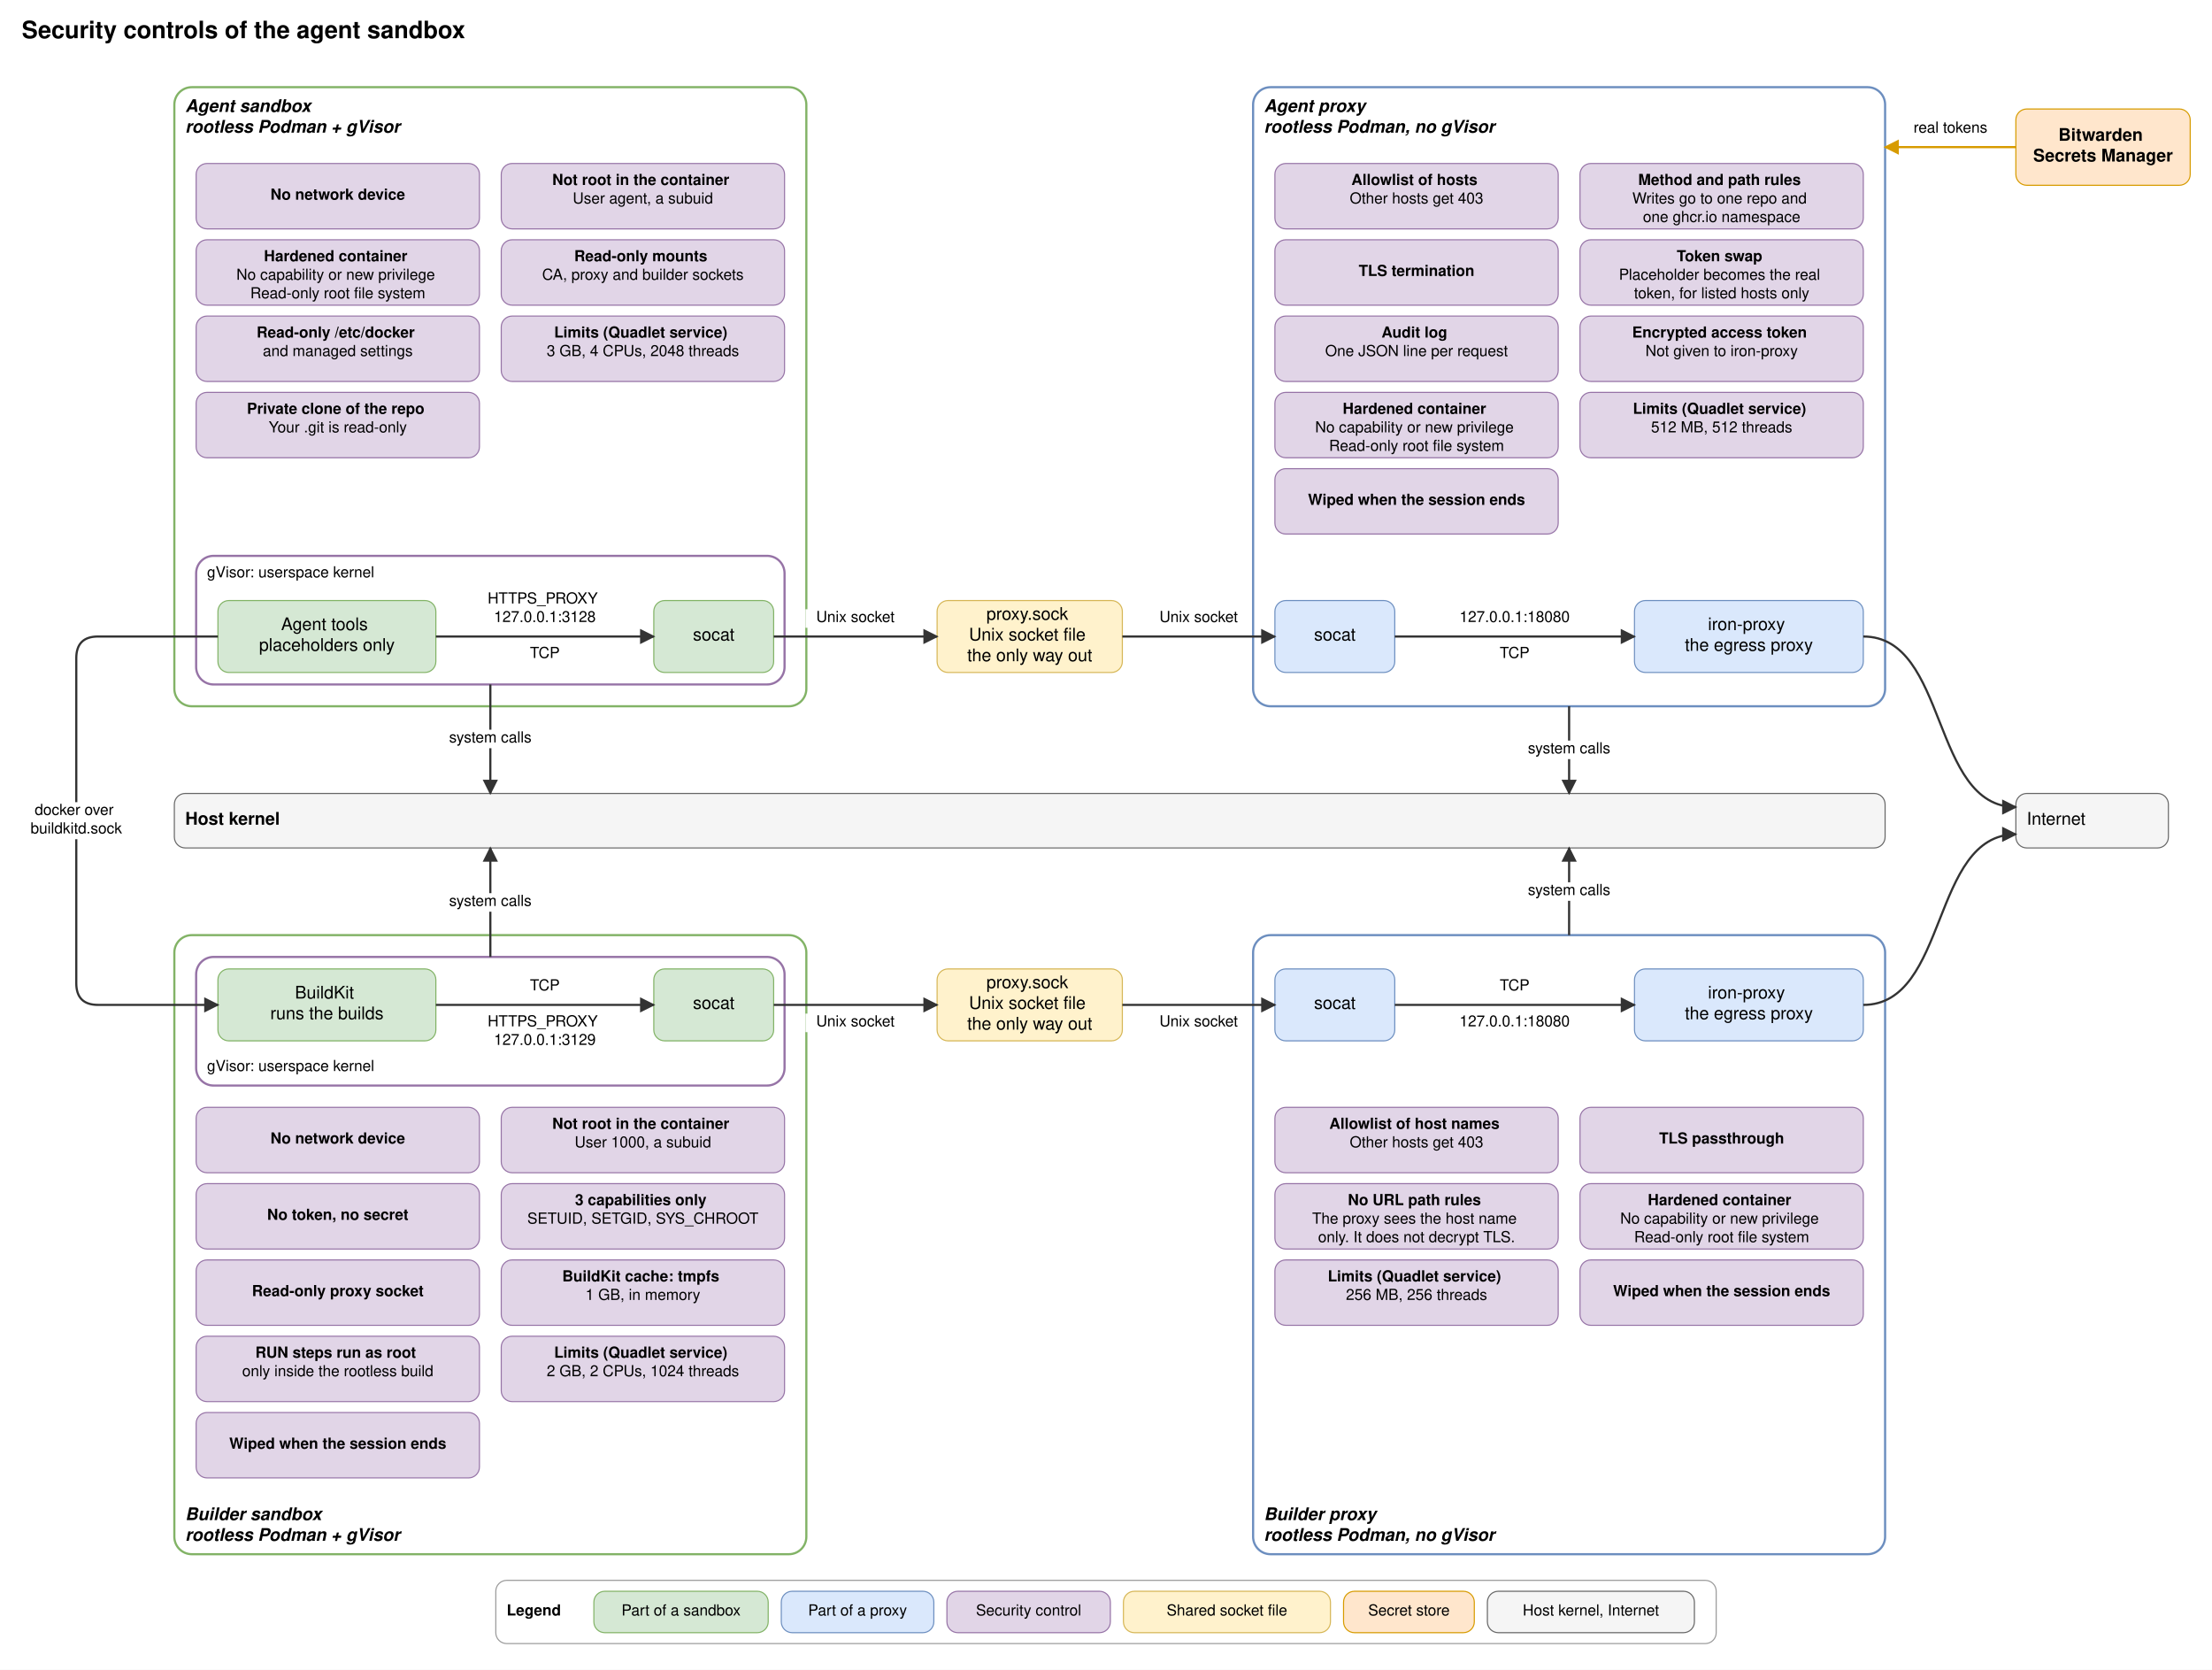
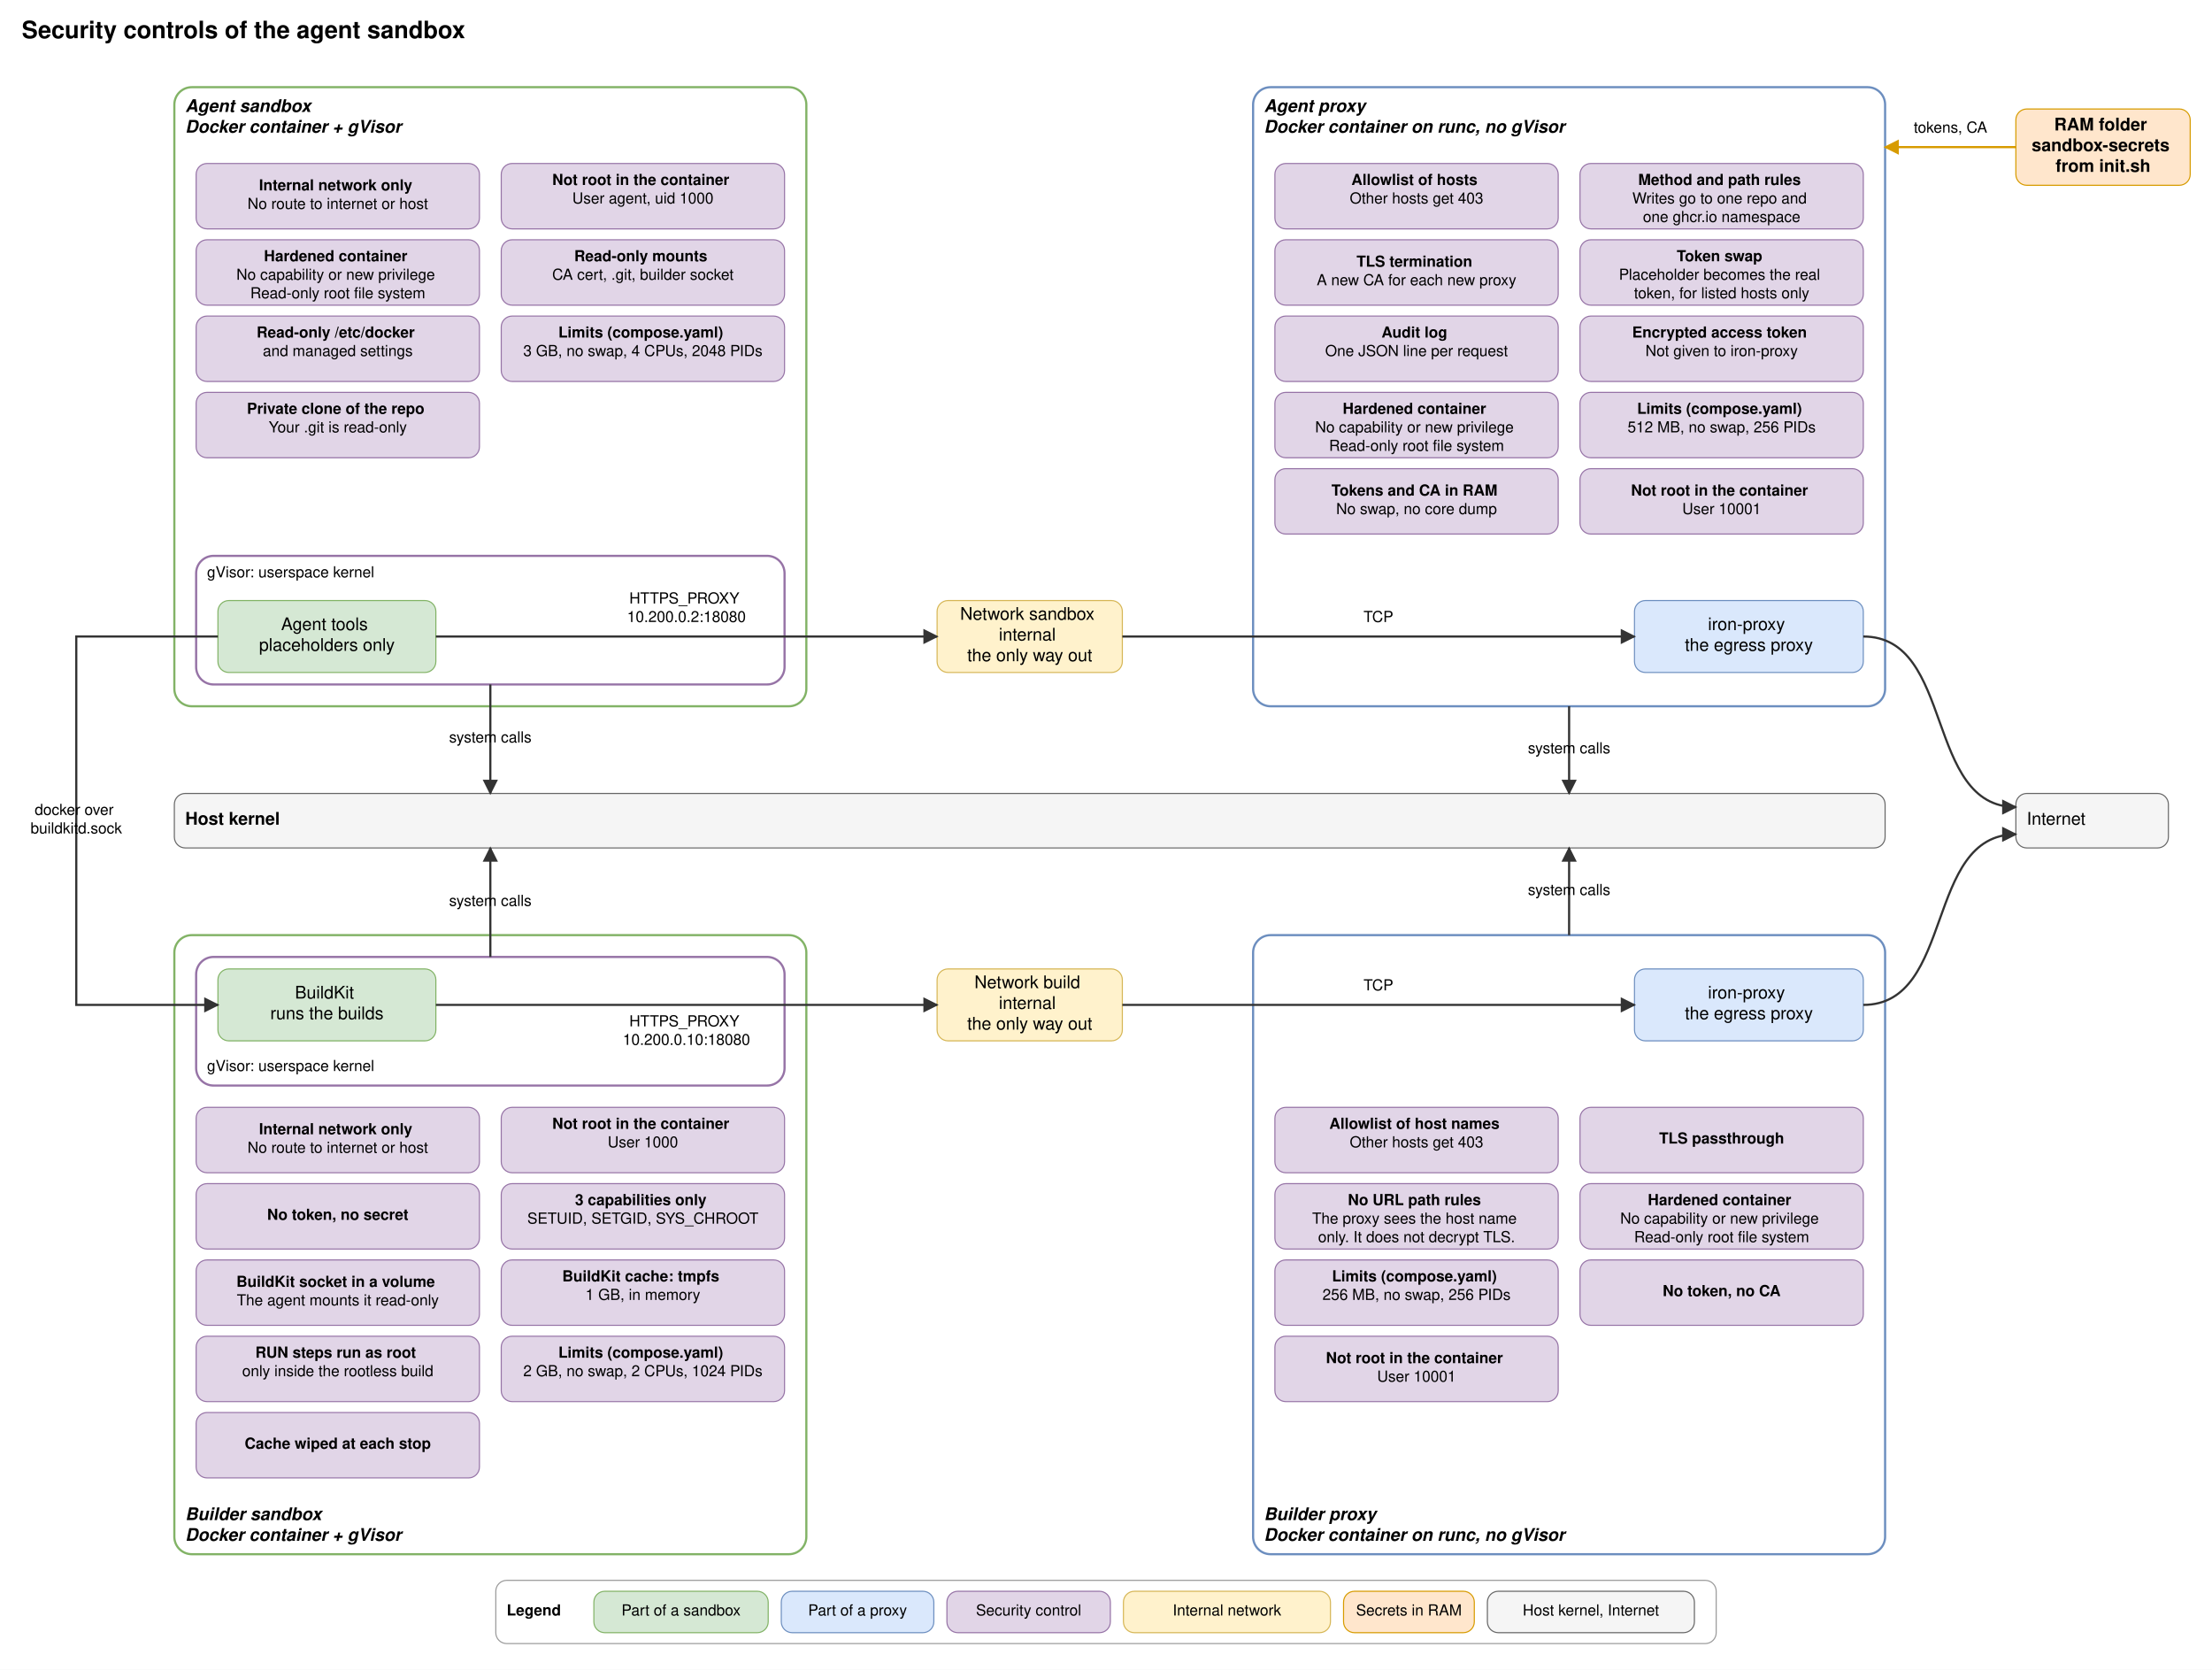
<svg xmlns="http://www.w3.org/2000/svg" width="2030" height="1532" viewBox="0 0 2030 1532" font-family="Helvetica, Arial, sans-serif" fill="#000000">
  <defs>
-     <marker id="a-dark" viewBox="0 0 10 10" refX="9" refY="5" markerWidth="7" markerHeight="7" markerUnits="strokeWidth" orient="auto">
+     <marker id="m333333" viewBox="0 0 10 10" refX="9" refY="5" markerWidth="7" markerHeight="7" markerUnits="strokeWidth" orient="auto">
      <path d="M0 0 L10 5 L0 10 z" fill="#333333" />
    </marker>
-     <marker id="a-orange" viewBox="0 0 10 10" refX="9" refY="5" markerWidth="7" markerHeight="7" markerUnits="strokeWidth" orient="auto">
+     <marker id="md79b00" viewBox="0 0 10 10" refX="9" refY="5" markerWidth="7" markerHeight="7" markerUnits="strokeWidth" orient="auto">
      <path d="M0 0 L10 5 L0 10 z" fill="#d79b00" />
    </marker>
  </defs>
  <rect width="2030" height="1532" fill="#ffffff" />
-   <text x="20" y="30" dominant-baseline="central" font-size="22" font-weight="bold">Security controls of the agent sandbox</text>
+   <text x="20" y="30" text-anchor="start" dominant-baseline="central" font-size="22">
+     <tspan x="20" dy="0" font-weight="bold">Security controls of the agent sandbox</tspan>
+   </text>
  <rect x="1150" y="80" width="580" height="568" rx="16" fill="#ffffff" stroke="#6c8ebf" stroke-width="2" />
-   <text x="1160" y="97.5" text-anchor="start" dominant-baseline="central" font-size="16" font-weight="bold" font-style="italic">
-     <tspan x="1160" dy="0">Agent proxy</tspan>
-     <tspan x="1160" dy="19">rootless Podman, no gVisor</tspan>
-   </text>
-   <rect x="1170" y="551" width="110" height="66" rx="10" fill="#dae8fc" stroke="#6c8ebf" stroke-width="1" />
-   <text x="1225.0" y="584.0" text-anchor="middle" dominant-baseline="central" font-size="16">
-     <tspan x="1225.0" dy="0">socat</tspan>
+   <text x="1160" y="97.5" text-anchor="start" dominant-baseline="central" font-size="16" font-style="italic">
+     <tspan x="1160" dy="0" font-weight="bold">Agent proxy</tspan>
+     <tspan x="1160" dy="19" font-weight="bold">Docker container on runc, no gVisor</tspan>
  </text>
  <rect x="1170" y="150" width="260" height="60" rx="10" fill="#e1d5e7" stroke="#9673a6" stroke-width="1" />
-   <text x="1300.0" y="166.5" text-anchor="middle" dominant-baseline="central" font-size="14">
-     <tspan x="1300.0" dy="0" font-weight="bold">Allowlist of hosts</tspan>
-     <tspan x="1300.0" dy="17">Other hosts get 403</tspan>
+   <text x="1300" y="166.5" text-anchor="middle" dominant-baseline="central" font-size="14">
+     <tspan x="1300" dy="0" font-weight="bold">Allowlist of hosts</tspan>
+     <tspan x="1300" dy="17">Other hosts get 403</tspan>
  </text>
  <rect x="1450" y="150" width="260" height="60" rx="10" fill="#e1d5e7" stroke="#9673a6" stroke-width="1" />
-   <text x="1580.0" y="166.5" text-anchor="middle" dominant-baseline="central" font-size="14">
-     <tspan x="1580.0" dy="0" font-weight="bold">Method and path rules</tspan>
-     <tspan x="1580.0" dy="17">Writes go to one repo and</tspan>
-     <tspan x="1580.0" dy="17">one ghcr.io namespace</tspan>
+   <text x="1580" y="166.5" text-anchor="middle" dominant-baseline="central" font-size="14">
+     <tspan x="1580" dy="0" font-weight="bold">Method and path rules</tspan>
+     <tspan x="1580" dy="17">Writes go to one repo and</tspan>
+     <tspan x="1580" dy="17">one ghcr.io namespace</tspan>
  </text>
  <rect x="1170" y="220" width="260" height="60" rx="10" fill="#e1d5e7" stroke="#9673a6" stroke-width="1" />
-   <text x="1300.0" y="250.0" text-anchor="middle" dominant-baseline="central" font-size="14">
-     <tspan x="1300.0" dy="0" font-weight="bold">TLS termination</tspan>
+   <text x="1300" y="241.5" text-anchor="middle" dominant-baseline="central" font-size="14">
+     <tspan x="1300" dy="0" font-weight="bold">TLS termination</tspan>
+     <tspan x="1300" dy="17">A new CA for each new proxy</tspan>
  </text>
  <rect x="1450" y="220" width="260" height="60" rx="10" fill="#e1d5e7" stroke="#9673a6" stroke-width="1" />
-   <text x="1580.0" y="236.5" text-anchor="middle" dominant-baseline="central" font-size="14">
-     <tspan x="1580.0" dy="0" font-weight="bold">Token swap</tspan>
-     <tspan x="1580.0" dy="17">Placeholder becomes the real</tspan>
-     <tspan x="1580.0" dy="17">token, for listed hosts only</tspan>
+   <text x="1580" y="236.5" text-anchor="middle" dominant-baseline="central" font-size="14">
+     <tspan x="1580" dy="0" font-weight="bold">Token swap</tspan>
+     <tspan x="1580" dy="17">Placeholder becomes the real</tspan>
+     <tspan x="1580" dy="17">token, for listed hosts only</tspan>
  </text>
  <rect x="1170" y="290" width="260" height="60" rx="10" fill="#e1d5e7" stroke="#9673a6" stroke-width="1" />
-   <text x="1300.0" y="306.5" text-anchor="middle" dominant-baseline="central" font-size="14">
-     <tspan x="1300.0" dy="0" font-weight="bold">Audit log</tspan>
-     <tspan x="1300.0" dy="17">One JSON line per request</tspan>
+   <text x="1300" y="306.5" text-anchor="middle" dominant-baseline="central" font-size="14">
+     <tspan x="1300" dy="0" font-weight="bold">Audit log</tspan>
+     <tspan x="1300" dy="17">One JSON line per request</tspan>
  </text>
  <rect x="1450" y="290" width="260" height="60" rx="10" fill="#e1d5e7" stroke="#9673a6" stroke-width="1" />
-   <text x="1580.0" y="306.5" text-anchor="middle" dominant-baseline="central" font-size="14">
-     <tspan x="1580.0" dy="0" font-weight="bold">Encrypted access token</tspan>
-     <tspan x="1580.0" dy="17">Not given to iron-proxy</tspan>
+   <text x="1580" y="306.5" text-anchor="middle" dominant-baseline="central" font-size="14">
+     <tspan x="1580" dy="0" font-weight="bold">Encrypted access token</tspan>
+     <tspan x="1580" dy="17">Not given to iron-proxy</tspan>
  </text>
  <rect x="1170" y="360" width="260" height="60" rx="10" fill="#e1d5e7" stroke="#9673a6" stroke-width="1" />
-   <text x="1300.0" y="376.5" text-anchor="middle" dominant-baseline="central" font-size="14">
-     <tspan x="1300.0" dy="0" font-weight="bold">Hardened container</tspan>
-     <tspan x="1300.0" dy="17">No capability or new privilege</tspan>
-     <tspan x="1300.0" dy="17">Read-only root file system</tspan>
+   <text x="1300" y="376.5" text-anchor="middle" dominant-baseline="central" font-size="14">
+     <tspan x="1300" dy="0" font-weight="bold">Hardened container</tspan>
+     <tspan x="1300" dy="17">No capability or new privilege</tspan>
+     <tspan x="1300" dy="17">Read-only root file system</tspan>
  </text>
  <rect x="1450" y="360" width="260" height="60" rx="10" fill="#e1d5e7" stroke="#9673a6" stroke-width="1" />
-   <text x="1580.0" y="376.5" text-anchor="middle" dominant-baseline="central" font-size="14">
-     <tspan x="1580.0" dy="0" font-weight="bold">Limits (Quadlet service)</tspan>
-     <tspan x="1580.0" dy="17">512 MB, 512 threads</tspan>
+   <text x="1580" y="376.5" text-anchor="middle" dominant-baseline="central" font-size="14">
+     <tspan x="1580" dy="0" font-weight="bold">Limits (compose.yaml)</tspan>
+     <tspan x="1580" dy="17">512 MB, no swap, 256 PIDs</tspan>
  </text>
  <rect x="1170" y="430" width="260" height="60" rx="10" fill="#e1d5e7" stroke="#9673a6" stroke-width="1" />
-   <text x="1300.0" y="460.0" text-anchor="middle" dominant-baseline="central" font-size="14">
-     <tspan x="1300.0" dy="0" font-weight="bold">Wiped when the session ends</tspan>
+   <text x="1300" y="451.5" text-anchor="middle" dominant-baseline="central" font-size="14">
+     <tspan x="1300" dy="0" font-weight="bold">Tokens and CA in RAM</tspan>
+     <tspan x="1300" dy="17">No swap, no core dump</tspan>
+   </text>
+   <rect x="1450" y="430" width="260" height="60" rx="10" fill="#e1d5e7" stroke="#9673a6" stroke-width="1" />
+   <text x="1580" y="451.5" text-anchor="middle" dominant-baseline="central" font-size="14">
+     <tspan x="1580" dy="0" font-weight="bold">Not root in the container</tspan>
+     <tspan x="1580" dy="17">User 10001</tspan>
  </text>
  <rect x="1500" y="551" width="210" height="66" rx="10" fill="#dae8fc" stroke="#6c8ebf" stroke-width="1" />
-   <text x="1605.0" y="574.5" text-anchor="middle" dominant-baseline="central" font-size="16">
-     <tspan x="1605.0" dy="0">iron-proxy</tspan>
-     <tspan x="1605.0" dy="19">the egress proxy</tspan>
+   <text x="1605" y="574.5" text-anchor="middle" dominant-baseline="central" font-size="16">
+     <tspan x="1605" dy="0">iron-proxy</tspan>
+     <tspan x="1605" dy="19">the egress proxy</tspan>
  </text>
  <rect x="1150" y="858" width="580" height="568" rx="16" fill="#ffffff" stroke="#6c8ebf" stroke-width="2" />
-   <text x="1160" y="1389.5" text-anchor="start" dominant-baseline="central" font-size="16" font-weight="bold" font-style="italic">
-     <tspan x="1160" dy="0">Builder proxy</tspan>
-     <tspan x="1160" dy="19">rootless Podman, no gVisor</tspan>
-   </text>
-   <rect x="1170" y="889" width="110" height="66" rx="10" fill="#dae8fc" stroke="#6c8ebf" stroke-width="1" />
-   <text x="1225.0" y="922.0" text-anchor="middle" dominant-baseline="central" font-size="16">
-     <tspan x="1225.0" dy="0">socat</tspan>
+   <text x="1160" y="1389.5" text-anchor="start" dominant-baseline="central" font-size="16" font-style="italic">
+     <tspan x="1160" dy="0" font-weight="bold">Builder proxy</tspan>
+     <tspan x="1160" dy="19" font-weight="bold">Docker container on runc, no gVisor</tspan>
  </text>
  <rect x="1170" y="1016" width="260" height="60" rx="10" fill="#e1d5e7" stroke="#9673a6" stroke-width="1" />
-   <text x="1300.0" y="1032.5" text-anchor="middle" dominant-baseline="central" font-size="14">
-     <tspan x="1300.0" dy="0" font-weight="bold">Allowlist of host names</tspan>
-     <tspan x="1300.0" dy="17">Other hosts get 403</tspan>
+   <text x="1300" y="1032.5" text-anchor="middle" dominant-baseline="central" font-size="14">
+     <tspan x="1300" dy="0" font-weight="bold">Allowlist of host names</tspan>
+     <tspan x="1300" dy="17">Other hosts get 403</tspan>
  </text>
  <rect x="1450" y="1016" width="260" height="60" rx="10" fill="#e1d5e7" stroke="#9673a6" stroke-width="1" />
-   <text x="1580.0" y="1046.0" text-anchor="middle" dominant-baseline="central" font-size="14">
-     <tspan x="1580.0" dy="0" font-weight="bold">TLS passthrough</tspan>
+   <text x="1580" y="1046" text-anchor="middle" dominant-baseline="central" font-size="14">
+     <tspan x="1580" dy="0" font-weight="bold">TLS passthrough</tspan>
  </text>
  <rect x="1170" y="1086" width="260" height="60" rx="10" fill="#e1d5e7" stroke="#9673a6" stroke-width="1" />
-   <text x="1300.0" y="1102.5" text-anchor="middle" dominant-baseline="central" font-size="14">
-     <tspan x="1300.0" dy="0" font-weight="bold">No URL path rules</tspan>
-     <tspan x="1300.0" dy="17">The proxy sees the host name</tspan>
-     <tspan x="1300.0" dy="17">only. It does not decrypt TLS.</tspan>
+   <text x="1300" y="1102.5" text-anchor="middle" dominant-baseline="central" font-size="14">
+     <tspan x="1300" dy="0" font-weight="bold">No URL path rules</tspan>
+     <tspan x="1300" dy="17">The proxy sees the host name</tspan>
+     <tspan x="1300" dy="17">only. It does not decrypt TLS.</tspan>
  </text>
  <rect x="1450" y="1086" width="260" height="60" rx="10" fill="#e1d5e7" stroke="#9673a6" stroke-width="1" />
-   <text x="1580.0" y="1102.5" text-anchor="middle" dominant-baseline="central" font-size="14">
-     <tspan x="1580.0" dy="0" font-weight="bold">Hardened container</tspan>
-     <tspan x="1580.0" dy="17">No capability or new privilege</tspan>
-     <tspan x="1580.0" dy="17">Read-only root file system</tspan>
+   <text x="1580" y="1102.5" text-anchor="middle" dominant-baseline="central" font-size="14">
+     <tspan x="1580" dy="0" font-weight="bold">Hardened container</tspan>
+     <tspan x="1580" dy="17">No capability or new privilege</tspan>
+     <tspan x="1580" dy="17">Read-only root file system</tspan>
  </text>
  <rect x="1170" y="1156" width="260" height="60" rx="10" fill="#e1d5e7" stroke="#9673a6" stroke-width="1" />
-   <text x="1300.0" y="1172.5" text-anchor="middle" dominant-baseline="central" font-size="14">
-     <tspan x="1300.0" dy="0" font-weight="bold">Limits (Quadlet service)</tspan>
-     <tspan x="1300.0" dy="17">256 MB, 256 threads</tspan>
+   <text x="1300" y="1172.5" text-anchor="middle" dominant-baseline="central" font-size="14">
+     <tspan x="1300" dy="0" font-weight="bold">Limits (compose.yaml)</tspan>
+     <tspan x="1300" dy="17">256 MB, no swap, 256 PIDs</tspan>
  </text>
  <rect x="1450" y="1156" width="260" height="60" rx="10" fill="#e1d5e7" stroke="#9673a6" stroke-width="1" />
-   <text x="1580.0" y="1186.0" text-anchor="middle" dominant-baseline="central" font-size="14">
-     <tspan x="1580.0" dy="0" font-weight="bold">Wiped when the session ends</tspan>
+   <text x="1580" y="1186" text-anchor="middle" dominant-baseline="central" font-size="14">
+     <tspan x="1580" dy="0" font-weight="bold">No token, no CA</tspan>
+   </text>
+   <rect x="1170" y="1226" width="260" height="60" rx="10" fill="#e1d5e7" stroke="#9673a6" stroke-width="1" />
+   <text x="1300" y="1247.5" text-anchor="middle" dominant-baseline="central" font-size="14">
+     <tspan x="1300" dy="0" font-weight="bold">Not root in the container</tspan>
+     <tspan x="1300" dy="17">User 10001</tspan>
  </text>
  <rect x="1500" y="889" width="210" height="66" rx="10" fill="#dae8fc" stroke="#6c8ebf" stroke-width="1" />
-   <text x="1605.0" y="912.5" text-anchor="middle" dominant-baseline="central" font-size="16">
-     <tspan x="1605.0" dy="0">iron-proxy</tspan>
-     <tspan x="1605.0" dy="19">the egress proxy</tspan>
+   <text x="1605" y="912.5" text-anchor="middle" dominant-baseline="central" font-size="16">
+     <tspan x="1605" dy="0">iron-proxy</tspan>
+     <tspan x="1605" dy="19">the egress proxy</tspan>
  </text>
  <rect x="160" y="80" width="580" height="568" rx="16" fill="#ffffff" stroke="#82b366" stroke-width="2" />
-   <text x="170" y="97.5" text-anchor="start" dominant-baseline="central" font-size="16" font-weight="bold" font-style="italic">
-     <tspan x="170" dy="0">Agent sandbox</tspan>
-     <tspan x="170" dy="19">rootless Podman + gVisor</tspan>
+   <text x="170" y="97.5" text-anchor="start" dominant-baseline="central" font-size="16" font-style="italic">
+     <tspan x="170" dy="0" font-weight="bold">Agent sandbox</tspan>
+     <tspan x="170" dy="19" font-weight="bold">Docker container + gVisor</tspan>
  </text>
  <rect x="180" y="510" width="540" height="118" rx="16" fill="#ffffff" stroke="#9673a6" stroke-width="2" />
  <text x="190" y="526.5" text-anchor="start" dominant-baseline="central" font-size="14">
    <tspan x="190" dy="0">gVisor: userspace kernel</tspan>
  </text>
  <rect x="180" y="150" width="260" height="60" rx="10" fill="#e1d5e7" stroke="#9673a6" stroke-width="1" />
-   <text x="310.0" y="180.0" text-anchor="middle" dominant-baseline="central" font-size="14">
-     <tspan x="310.0" dy="0" font-weight="bold">No network device</tspan>
+   <text x="310" y="171.5" text-anchor="middle" dominant-baseline="central" font-size="14">
+     <tspan x="310" dy="0" font-weight="bold">Internal network only</tspan>
+     <tspan x="310" dy="17">No route to internet or host</tspan>
  </text>
  <rect x="460" y="150" width="260" height="60" rx="10" fill="#e1d5e7" stroke="#9673a6" stroke-width="1" />
-   <text x="590.0" y="166.5" text-anchor="middle" dominant-baseline="central" font-size="14">
-     <tspan x="590.0" dy="0" font-weight="bold">Not root in the container</tspan>
-     <tspan x="590.0" dy="17">User agent, a subuid</tspan>
+   <text x="590" y="166.5" text-anchor="middle" dominant-baseline="central" font-size="14">
+     <tspan x="590" dy="0" font-weight="bold">Not root in the container</tspan>
+     <tspan x="590" dy="17">User agent, uid 1000</tspan>
  </text>
  <rect x="180" y="220" width="260" height="60" rx="10" fill="#e1d5e7" stroke="#9673a6" stroke-width="1" />
-   <text x="310.0" y="236.5" text-anchor="middle" dominant-baseline="central" font-size="14">
-     <tspan x="310.0" dy="0" font-weight="bold">Hardened container</tspan>
-     <tspan x="310.0" dy="17">No capability or new privilege</tspan>
-     <tspan x="310.0" dy="17">Read-only root file system</tspan>
+   <text x="310" y="236.5" text-anchor="middle" dominant-baseline="central" font-size="14">
+     <tspan x="310" dy="0" font-weight="bold">Hardened container</tspan>
+     <tspan x="310" dy="17">No capability or new privilege</tspan>
+     <tspan x="310" dy="17">Read-only root file system</tspan>
  </text>
  <rect x="460" y="220" width="260" height="60" rx="10" fill="#e1d5e7" stroke="#9673a6" stroke-width="1" />
-   <text x="590.0" y="236.5" text-anchor="middle" dominant-baseline="central" font-size="14">
-     <tspan x="590.0" dy="0" font-weight="bold">Read-only mounts</tspan>
-     <tspan x="590.0" dy="17">CA, proxy and builder sockets</tspan>
+   <text x="590" y="236.5" text-anchor="middle" dominant-baseline="central" font-size="14">
+     <tspan x="590" dy="0" font-weight="bold">Read-only mounts</tspan>
+     <tspan x="590" dy="17">CA cert, .git, builder socket</tspan>
  </text>
  <rect x="180" y="290" width="260" height="60" rx="10" fill="#e1d5e7" stroke="#9673a6" stroke-width="1" />
-   <text x="310.0" y="306.5" text-anchor="middle" dominant-baseline="central" font-size="14">
-     <tspan x="310.0" dy="0" font-weight="bold">Read-only /etc/docker</tspan>
-     <tspan x="310.0" dy="17">and managed settings</tspan>
+   <text x="310" y="306.5" text-anchor="middle" dominant-baseline="central" font-size="14">
+     <tspan x="310" dy="0" font-weight="bold">Read-only /etc/docker</tspan>
+     <tspan x="310" dy="17">and managed settings</tspan>
  </text>
  <rect x="460" y="290" width="260" height="60" rx="10" fill="#e1d5e7" stroke="#9673a6" stroke-width="1" />
-   <text x="590.0" y="306.5" text-anchor="middle" dominant-baseline="central" font-size="14">
-     <tspan x="590.0" dy="0" font-weight="bold">Limits (Quadlet service)</tspan>
-     <tspan x="590.0" dy="17">3 GB, 4 CPUs, 2048 threads</tspan>
+   <text x="590" y="306.5" text-anchor="middle" dominant-baseline="central" font-size="14">
+     <tspan x="590" dy="0" font-weight="bold">Limits (compose.yaml)</tspan>
+     <tspan x="590" dy="17">3 GB, no swap, 4 CPUs, 2048 PIDs</tspan>
  </text>
  <rect x="180" y="360" width="260" height="60" rx="10" fill="#e1d5e7" stroke="#9673a6" stroke-width="1" />
-   <text x="310.0" y="376.5" text-anchor="middle" dominant-baseline="central" font-size="14">
-     <tspan x="310.0" dy="0" font-weight="bold">Private clone of the repo</tspan>
-     <tspan x="310.0" dy="17">Your .git is read-only</tspan>
+   <text x="310" y="376.5" text-anchor="middle" dominant-baseline="central" font-size="14">
+     <tspan x="310" dy="0" font-weight="bold">Private clone of the repo</tspan>
+     <tspan x="310" dy="17">Your .git is read-only</tspan>
  </text>
  <rect x="200" y="551" width="200" height="66" rx="10" fill="#d5e8d4" stroke="#82b366" stroke-width="1" />
-   <text x="300.0" y="574.5" text-anchor="middle" dominant-baseline="central" font-size="16">
-     <tspan x="300.0" dy="0">Agent tools</tspan>
-     <tspan x="300.0" dy="19">placeholders only</tspan>
-   </text>
-   <rect x="600" y="551" width="110" height="66" rx="10" fill="#d5e8d4" stroke="#82b366" stroke-width="1" />
-   <text x="655.0" y="584.0" text-anchor="middle" dominant-baseline="central" font-size="16">
-     <tspan x="655.0" dy="0">socat</tspan>
+   <text x="300" y="574.5" text-anchor="middle" dominant-baseline="central" font-size="16">
+     <tspan x="300" dy="0">Agent tools</tspan>
+     <tspan x="300" dy="19">placeholders only</tspan>
  </text>
  <rect x="160" y="858" width="580" height="568" rx="16" fill="#ffffff" stroke="#82b366" stroke-width="2" />
-   <text x="170" y="1389.5" text-anchor="start" dominant-baseline="central" font-size="16" font-weight="bold" font-style="italic">
-     <tspan x="170" dy="0">Builder sandbox</tspan>
-     <tspan x="170" dy="19">rootless Podman + gVisor</tspan>
+   <text x="170" y="1389.5" text-anchor="start" dominant-baseline="central" font-size="16" font-style="italic">
+     <tspan x="170" dy="0" font-weight="bold">Builder sandbox</tspan>
+     <tspan x="170" dy="19" font-weight="bold">Docker container + gVisor</tspan>
  </text>
  <rect x="180" y="878" width="540" height="118" rx="16" fill="#ffffff" stroke="#9673a6" stroke-width="2" />
  <text x="190" y="979.5" text-anchor="start" dominant-baseline="central" font-size="14">
    <tspan x="190" dy="0">gVisor: userspace kernel</tspan>
  </text>
  <rect x="180" y="1016" width="260" height="60" rx="10" fill="#e1d5e7" stroke="#9673a6" stroke-width="1" />
-   <text x="310.0" y="1046.0" text-anchor="middle" dominant-baseline="central" font-size="14">
-     <tspan x="310.0" dy="0" font-weight="bold">No network device</tspan>
+   <text x="310" y="1037.5" text-anchor="middle" dominant-baseline="central" font-size="14">
+     <tspan x="310" dy="0" font-weight="bold">Internal network only</tspan>
+     <tspan x="310" dy="17">No route to internet or host</tspan>
  </text>
  <rect x="460" y="1016" width="260" height="60" rx="10" fill="#e1d5e7" stroke="#9673a6" stroke-width="1" />
-   <text x="590.0" y="1032.5" text-anchor="middle" dominant-baseline="central" font-size="14">
-     <tspan x="590.0" dy="0" font-weight="bold">Not root in the container</tspan>
-     <tspan x="590.0" dy="17">User 1000, a subuid</tspan>
+   <text x="590" y="1032.5" text-anchor="middle" dominant-baseline="central" font-size="14">
+     <tspan x="590" dy="0" font-weight="bold">Not root in the container</tspan>
+     <tspan x="590" dy="17">User 1000</tspan>
  </text>
  <rect x="180" y="1086" width="260" height="60" rx="10" fill="#e1d5e7" stroke="#9673a6" stroke-width="1" />
-   <text x="310.0" y="1116.0" text-anchor="middle" dominant-baseline="central" font-size="14">
-     <tspan x="310.0" dy="0" font-weight="bold">No token, no secret</tspan>
+   <text x="310" y="1116" text-anchor="middle" dominant-baseline="central" font-size="14">
+     <tspan x="310" dy="0" font-weight="bold">No token, no secret</tspan>
  </text>
  <rect x="460" y="1086" width="260" height="60" rx="10" fill="#e1d5e7" stroke="#9673a6" stroke-width="1" />
-   <text x="590.0" y="1102.5" text-anchor="middle" dominant-baseline="central" font-size="14">
-     <tspan x="590.0" dy="0" font-weight="bold">3 capabilities only</tspan>
-     <tspan x="590.0" dy="17">SETUID, SETGID, SYS_CHROOT</tspan>
+   <text x="590" y="1102.5" text-anchor="middle" dominant-baseline="central" font-size="14">
+     <tspan x="590" dy="0" font-weight="bold">3 capabilities only</tspan>
+     <tspan x="590" dy="17">SETUID, SETGID, SYS_CHROOT</tspan>
  </text>
  <rect x="180" y="1156" width="260" height="60" rx="10" fill="#e1d5e7" stroke="#9673a6" stroke-width="1" />
-   <text x="310.0" y="1186.0" text-anchor="middle" dominant-baseline="central" font-size="14">
-     <tspan x="310.0" dy="0" font-weight="bold">Read-only proxy socket</tspan>
+   <text x="310" y="1177.5" text-anchor="middle" dominant-baseline="central" font-size="14">
+     <tspan x="310" dy="0" font-weight="bold">BuildKit socket in a volume</tspan>
+     <tspan x="310" dy="17">The agent mounts it read-only</tspan>
  </text>
  <rect x="460" y="1156" width="260" height="60" rx="10" fill="#e1d5e7" stroke="#9673a6" stroke-width="1" />
-   <text x="590.0" y="1172.5" text-anchor="middle" dominant-baseline="central" font-size="14">
-     <tspan x="590.0" dy="0" font-weight="bold">BuildKit cache: tmpfs</tspan>
-     <tspan x="590.0" dy="17">1 GB, in memory</tspan>
+   <text x="590" y="1172.5" text-anchor="middle" dominant-baseline="central" font-size="14">
+     <tspan x="590" dy="0" font-weight="bold">BuildKit cache: tmpfs</tspan>
+     <tspan x="590" dy="17">1 GB, in memory</tspan>
  </text>
  <rect x="180" y="1226" width="260" height="60" rx="10" fill="#e1d5e7" stroke="#9673a6" stroke-width="1" />
-   <text x="310.0" y="1242.5" text-anchor="middle" dominant-baseline="central" font-size="14">
-     <tspan x="310.0" dy="0" font-weight="bold">RUN steps run as root</tspan>
-     <tspan x="310.0" dy="17">only inside the rootless build</tspan>
+   <text x="310" y="1242.5" text-anchor="middle" dominant-baseline="central" font-size="14">
+     <tspan x="310" dy="0" font-weight="bold">RUN steps run as root</tspan>
+     <tspan x="310" dy="17">only inside the rootless build</tspan>
  </text>
  <rect x="460" y="1226" width="260" height="60" rx="10" fill="#e1d5e7" stroke="#9673a6" stroke-width="1" />
-   <text x="590.0" y="1242.5" text-anchor="middle" dominant-baseline="central" font-size="14">
-     <tspan x="590.0" dy="0" font-weight="bold">Limits (Quadlet service)</tspan>
-     <tspan x="590.0" dy="17">2 GB, 2 CPUs, 1024 threads</tspan>
+   <text x="590" y="1242.5" text-anchor="middle" dominant-baseline="central" font-size="14">
+     <tspan x="590" dy="0" font-weight="bold">Limits (compose.yaml)</tspan>
+     <tspan x="590" dy="17">2 GB, no swap, 2 CPUs, 1024 PIDs</tspan>
  </text>
  <rect x="180" y="1296" width="260" height="60" rx="10" fill="#e1d5e7" stroke="#9673a6" stroke-width="1" />
-   <text x="310.0" y="1326.0" text-anchor="middle" dominant-baseline="central" font-size="14">
-     <tspan x="310.0" dy="0" font-weight="bold">Wiped when the session ends</tspan>
+   <text x="310" y="1326" text-anchor="middle" dominant-baseline="central" font-size="14">
+     <tspan x="310" dy="0" font-weight="bold">Cache wiped at each stop</tspan>
  </text>
  <rect x="200" y="889" width="200" height="66" rx="10" fill="#d5e8d4" stroke="#82b366" stroke-width="1" />
-   <text x="300.0" y="912.5" text-anchor="middle" dominant-baseline="central" font-size="16">
-     <tspan x="300.0" dy="0">BuildKit</tspan>
-     <tspan x="300.0" dy="19">runs the builds</tspan>
-   </text>
-   <rect x="600" y="889" width="110" height="66" rx="10" fill="#d5e8d4" stroke="#82b366" stroke-width="1" />
-   <text x="655.0" y="922.0" text-anchor="middle" dominant-baseline="central" font-size="16">
-     <tspan x="655.0" dy="0">socat</tspan>
+   <text x="300" y="912.5" text-anchor="middle" dominant-baseline="central" font-size="16">
+     <tspan x="300" dy="0">BuildKit</tspan>
+     <tspan x="300" dy="19">runs the builds</tspan>
  </text>
  <rect x="860" y="551" width="170" height="66" rx="10" fill="#fff2cc" stroke="#d6b656" stroke-width="1" />
-   <text x="945.0" y="565.0" text-anchor="middle" dominant-baseline="central" font-size="16">
-     <tspan x="945.0" dy="0">proxy.sock</tspan>
-     <tspan x="945.0" dy="19">Unix socket file</tspan>
-     <tspan x="945.0" dy="19">the only way out</tspan>
+   <text x="945" y="565" text-anchor="middle" dominant-baseline="central" font-size="16">
+     <tspan x="945" dy="0">Network sandbox</tspan>
+     <tspan x="945" dy="19">internal</tspan>
+     <tspan x="945" dy="19">the only way out</tspan>
  </text>
  <rect x="860" y="889" width="170" height="66" rx="10" fill="#fff2cc" stroke="#d6b656" stroke-width="1" />
-   <text x="945.0" y="903.0" text-anchor="middle" dominant-baseline="central" font-size="16">
-     <tspan x="945.0" dy="0">proxy.sock</tspan>
-     <tspan x="945.0" dy="19">Unix socket file</tspan>
-     <tspan x="945.0" dy="19">the only way out</tspan>
+   <text x="945" y="903" text-anchor="middle" dominant-baseline="central" font-size="16">
+     <tspan x="945" dy="0">Network build</tspan>
+     <tspan x="945" dy="19">internal</tspan>
+     <tspan x="945" dy="19">the only way out</tspan>
  </text>
  <rect x="160" y="728" width="1570" height="50" rx="10" fill="#f5f5f5" stroke="#666666" stroke-width="1" />
-   <text x="170" y="753.0" text-anchor="start" dominant-baseline="central" font-size="16" font-weight="bold">
-     <tspan x="170" dy="0">Host kernel</tspan>
+   <text x="170" y="753" text-anchor="start" dominant-baseline="central" font-size="16">
+     <tspan x="170" dy="0" font-weight="bold">Host kernel</tspan>
  </text>
  <rect x="1850" y="100" width="160" height="70" rx="10" fill="#ffe6cc" stroke="#d79b00" stroke-width="1" />
-   <text x="1930.0" y="125.5" text-anchor="middle" dominant-baseline="central" font-size="16" font-weight="bold">
-     <tspan x="1930.0" dy="0">Bitwarden</tspan>
-     <tspan x="1930.0" dy="19">Secrets Manager</tspan>
+   <text x="1930" y="116" text-anchor="middle" dominant-baseline="central" font-size="16">
+     <tspan x="1930" dy="0" font-weight="bold">RAM folder</tspan>
+     <tspan x="1930" dy="19" font-weight="bold">sandbox-secrets</tspan>
+     <tspan x="1930" dy="19" font-weight="bold">from init.sh</tspan>
  </text>
  <rect x="1850" y="728" width="140" height="50" rx="10" fill="#f5f5f5" stroke="#666666" stroke-width="1" />
-   <text x="1860" y="753.0" text-anchor="start" dominant-baseline="central" font-size="16">
+   <text x="1860" y="753" text-anchor="start" dominant-baseline="central" font-size="16">
    <tspan x="1860" dy="0">Internet</tspan>
  </text>
  <rect x="455" y="1450" width="1120" height="58" rx="10" fill="#ffffff" stroke="#999999" stroke-width="1" />
-   <text x="465" y="1479.0" text-anchor="start" dominant-baseline="central" font-size="14" font-weight="bold">
-     <tspan x="465" dy="0">Legend</tspan>
+   <text x="465" y="1479" text-anchor="start" dominant-baseline="central" font-size="14">
+     <tspan x="465" dy="0" font-weight="bold">Legend</tspan>
  </text>
  <rect x="545" y="1460" width="160" height="38" rx="10" fill="#d5e8d4" stroke="#82b366" stroke-width="1" />
-   <text x="625.0" y="1479.0" text-anchor="middle" dominant-baseline="central" font-size="14">
-     <tspan x="625.0" dy="0">Part of a sandbox</tspan>
+   <text x="625" y="1479" text-anchor="middle" dominant-baseline="central" font-size="14">
+     <tspan x="625" dy="0">Part of a sandbox</tspan>
  </text>
  <rect x="717" y="1460" width="140" height="38" rx="10" fill="#dae8fc" stroke="#6c8ebf" stroke-width="1" />
-   <text x="787.0" y="1479.0" text-anchor="middle" dominant-baseline="central" font-size="14">
-     <tspan x="787.0" dy="0">Part of a proxy</tspan>
+   <text x="787" y="1479" text-anchor="middle" dominant-baseline="central" font-size="14">
+     <tspan x="787" dy="0">Part of a proxy</tspan>
  </text>
  <rect x="869" y="1460" width="150" height="38" rx="10" fill="#e1d5e7" stroke="#9673a6" stroke-width="1" />
-   <text x="944.0" y="1479.0" text-anchor="middle" dominant-baseline="central" font-size="14">
-     <tspan x="944.0" dy="0">Security control</tspan>
+   <text x="944" y="1479" text-anchor="middle" dominant-baseline="central" font-size="14">
+     <tspan x="944" dy="0">Security control</tspan>
  </text>
  <rect x="1031" y="1460" width="190" height="38" rx="10" fill="#fff2cc" stroke="#d6b656" stroke-width="1" />
-   <text x="1126.0" y="1479.0" text-anchor="middle" dominant-baseline="central" font-size="14">
-     <tspan x="1126.0" dy="0">Shared socket file</tspan>
+   <text x="1126" y="1479" text-anchor="middle" dominant-baseline="central" font-size="14">
+     <tspan x="1126" dy="0">Internal network</tspan>
  </text>
  <rect x="1233" y="1460" width="120" height="38" rx="10" fill="#ffe6cc" stroke="#d79b00" stroke-width="1" />
-   <text x="1293.0" y="1479.0" text-anchor="middle" dominant-baseline="central" font-size="14">
-     <tspan x="1293.0" dy="0">Secret store</tspan>
+   <text x="1293" y="1479" text-anchor="middle" dominant-baseline="central" font-size="14">
+     <tspan x="1293" dy="0">Secrets in RAM</tspan>
  </text>
  <rect x="1365" y="1460" width="190" height="38" rx="10" fill="#f5f5f5" stroke="#666666" stroke-width="1" />
-   <text x="1460.0" y="1479.0" text-anchor="middle" dominant-baseline="central" font-size="14">
-     <tspan x="1460.0" dy="0">Host kernel, Internet</tspan>
-   </text>
-   <path d="M400 584.0 C500.0 584.0 500.0 584.0 600 584.0" fill="none" stroke="#333333" stroke-width="2" marker-end="url(#a-dark)" />
-   <rect x="442.8" y="542.0" width="114.4" height="34" fill="#ffffff" />
-   <text x="500.0" y="550.5" text-anchor="middle" dominant-baseline="central" font-size="14">
-     <tspan x="500.0" dy="0">HTTPS_PROXY</tspan>
-     <tspan x="500.0" dy="17">127.0.0.1:3128</tspan>
-   </text>
-   <rect x="484.6" y="592.0" width="30.8" height="17" fill="#ffffff" />
-   <text x="500.0" y="600.5" text-anchor="middle" dominant-baseline="central" font-size="14">
-     <tspan x="500.0" dy="0">TCP</tspan>
-   </text>
-   <path d="M710 584.0 C785.0 584.0 785.0 584.0 860 584.0" fill="none" stroke="#333333" stroke-width="2" marker-end="url(#a-dark)" />
-   <rect x="739.2" y="559.0" width="91.6" height="17" fill="#ffffff" />
-   <text x="785.0" y="567.5" text-anchor="middle" dominant-baseline="central" font-size="14">
-     <tspan x="785.0" dy="0">Unix socket</tspan>
-   </text>
-   <path d="M1030 584.0 C1100.0 584.0 1100.0 584.0 1170 584.0" fill="none" stroke="#333333" stroke-width="2" marker-end="url(#a-dark)" />
-   <rect x="1054.2" y="559.0" width="91.6" height="17" fill="#ffffff" />
-   <text x="1100.0" y="567.5" text-anchor="middle" dominant-baseline="central" font-size="14">
-     <tspan x="1100.0" dy="0">Unix socket</tspan>
-   </text>
-   <path d="M1280 584.0 C1390.0 584.0 1390.0 584.0 1500 584.0" fill="none" stroke="#333333" stroke-width="2" marker-end="url(#a-dark)" />
-   <rect x="1329.0" y="559.0" width="122.0" height="17" fill="#ffffff" />
-   <text x="1390.0" y="567.5" text-anchor="middle" dominant-baseline="central" font-size="14">
-     <tspan x="1390.0" dy="0">127.0.0.1:18080</tspan>
-   </text>
-   <rect x="1374.6" y="592.0" width="30.8" height="17" fill="#ffffff" />
-   <text x="1390.0" y="600.5" text-anchor="middle" dominant-baseline="central" font-size="14">
-     <tspan x="1390.0" dy="0">TCP</tspan>
-   </text>
-   <path d="M1710 584.0 C1788.25 584.0 1771.75 740.5 1850 740.5" fill="none" stroke="#333333" stroke-width="2" marker-end="url(#a-dark)" />
-   <path d="M1850 135.0 C1790.0 135.0 1790.0 134.982 1730 134.982" fill="none" stroke="#d79b00" stroke-width="2" marker-end="url(#a-orange)" />
-   <rect x="1744.2" y="109.991" width="91.6" height="17" fill="#ffffff" />
-   <text x="1790.0" y="118.491" text-anchor="middle" dominant-baseline="central" font-size="14">
-     <tspan x="1790.0" dy="0">real tokens</tspan>
-   </text>
-   <path d="M400 922.0 C500.0 922.0 500.0 922.0 600 922.0" fill="none" stroke="#333333" stroke-width="2" marker-end="url(#a-dark)" />
-   <rect x="484.6" y="897.0" width="30.8" height="17" fill="#ffffff" />
-   <text x="500.0" y="905.5" text-anchor="middle" dominant-baseline="central" font-size="14">
-     <tspan x="500.0" dy="0">TCP</tspan>
-   </text>
-   <rect x="442.8" y="930.0" width="114.4" height="34" fill="#ffffff" />
-   <text x="500.0" y="938.5" text-anchor="middle" dominant-baseline="central" font-size="14">
-     <tspan x="500.0" dy="0">HTTPS_PROXY</tspan>
-     <tspan x="500.0" dy="17">127.0.0.1:3129</tspan>
-   </text>
-   <path d="M710 922.0 C785.0 922.0 785.0 922.0 860 922.0" fill="none" stroke="#333333" stroke-width="2" marker-end="url(#a-dark)" />
-   <rect x="739.2" y="930.0" width="91.6" height="17" fill="#ffffff" />
-   <text x="785.0" y="938.5" text-anchor="middle" dominant-baseline="central" font-size="14">
-     <tspan x="785.0" dy="0">Unix socket</tspan>
-   </text>
-   <path d="M1030 922.0 C1100.0 922.0 1100.0 922.0 1170 922.0" fill="none" stroke="#333333" stroke-width="2" marker-end="url(#a-dark)" />
-   <rect x="1054.2" y="930.0" width="91.6" height="17" fill="#ffffff" />
-   <text x="1100.0" y="938.5" text-anchor="middle" dominant-baseline="central" font-size="14">
-     <tspan x="1100.0" dy="0">Unix socket</tspan>
-   </text>
-   <path d="M1280 922.0 C1390.0 922.0 1390.0 922.0 1500 922.0" fill="none" stroke="#333333" stroke-width="2" marker-end="url(#a-dark)" />
-   <rect x="1374.6" y="897.0" width="30.8" height="17" fill="#ffffff" />
-   <text x="1390.0" y="905.5" text-anchor="middle" dominant-baseline="central" font-size="14">
-     <tspan x="1390.0" dy="0">TCP</tspan>
-   </text>
-   <rect x="1329.0" y="930.0" width="122.0" height="17" fill="#ffffff" />
-   <text x="1390.0" y="938.5" text-anchor="middle" dominant-baseline="central" font-size="14">
-     <tspan x="1390.0" dy="0">127.0.0.1:18080</tspan>
-   </text>
-   <path d="M1710 922.0 C1788.25 922.0 1771.75 765.5 1850 765.5" fill="none" stroke="#333333" stroke-width="2" marker-end="url(#a-dark)" />
-   <path d="M200 584.0 L90.0 584.0 Q70 584 70.0 604.0 L70.0 902.0 Q70 922 90.0 922.0 L200 922.0" fill="none" stroke="#333333" stroke-width="2" marker-end="url(#a-dark)" />
-   <rect x="12.8" y="736.0" width="114.4" height="34" fill="#ffffff" />
-   <text x="70.0" y="744.5" text-anchor="middle" dominant-baseline="central" font-size="14">
-     <tspan x="70.0" dy="0">docker over</tspan>
-     <tspan x="70.0" dy="17">buildkitd.sock</tspan>
-   </text>
-   <path d="M450.0 628 C450.0 678.0 449.979 678.0 449.979 728" fill="none" stroke="#333333" stroke-width="2" marker-end="url(#a-dark)" />
-   <rect x="400.389" y="669.5" width="99.2" height="17" fill="#ffffff" />
-   <text x="449.989" y="678.0" text-anchor="middle" dominant-baseline="central" font-size="14">
+   <text x="1460" y="1479" text-anchor="middle" dominant-baseline="central" font-size="14">
+     <tspan x="1460" dy="0">Host kernel, Internet</tspan>
+   </text>
+   <path d="M400 584 C584 584 676 584 860 584" fill="none" stroke="#333333" stroke-width="2" marker-end="url(#m333333)" />
+   <path d="M1030 584 C1218 584 1312 584 1500 584" fill="none" stroke="#333333" stroke-width="2" marker-end="url(#m333333)" />
+   <path d="M1710 584 C1793.99 584 1766.01 740.5 1850 740.5" fill="none" stroke="#333333" stroke-width="2" marker-end="url(#m333333)" />
+   <path d="M1850 135 C1802 135 1778 134.982 1730 134.982" fill="none" stroke="#d79b00" stroke-width="2" marker-end="url(#md79b00)" />
+   <path d="M400 922 C584 922 676 922 860 922" fill="none" stroke="#333333" stroke-width="2" marker-end="url(#m333333)" />
+   <path d="M1030 922 C1218 922 1312 922 1500 922" fill="none" stroke="#333333" stroke-width="2" marker-end="url(#m333333)" />
+   <path d="M1710 922 C1793.99 922 1766.01 765.5 1850 765.5" fill="none" stroke="#333333" stroke-width="2" marker-end="url(#m333333)" />
+   <path d="M200 584 L70 584 L70 922 L200 922" fill="none" stroke="#333333" stroke-width="2" marker-end="url(#m333333)" />
+   <path d="M450 628 C450 668 449.979 688 449.979 728" fill="none" stroke="#333333" stroke-width="2" marker-end="url(#m333333)" />
+   <path d="M450 878 C450 838 449.979 818 449.979 778" fill="none" stroke="#333333" stroke-width="2" marker-end="url(#m333333)" />
+   <path d="M1440 648 C1440 688 1440.02 688 1440.02 728" fill="none" stroke="#333333" stroke-width="2" marker-end="url(#m333333)" />
+   <path d="M1440 858 C1440 818 1440.02 818 1440.02 778" fill="none" stroke="#333333" stroke-width="2" marker-end="url(#m333333)" />
+   <text x="630" y="550.5" text-anchor="middle" dominant-baseline="central" font-size="14">
+     <tspan x="630" dy="0">HTTPS_PROXY</tspan>
+     <tspan x="630" dy="17">10.200.0.2:18080</tspan>
+   </text>
+   <text x="1265" y="567.5" text-anchor="middle" dominant-baseline="central" font-size="14">
+     <tspan x="1265" dy="0">TCP</tspan>
+   </text>
+   <text x="1790" y="118.491" text-anchor="middle" dominant-baseline="central" font-size="14">
+     <tspan x="1790" dy="0">tokens, CA</tspan>
+   </text>
+   <text x="630" y="938.5" text-anchor="middle" dominant-baseline="central" font-size="14">
+     <tspan x="630" dy="0">HTTPS_PROXY</tspan>
+     <tspan x="630" dy="17">10.200.0.10:18080</tspan>
+   </text>
+   <text x="1265" y="905.5" text-anchor="middle" dominant-baseline="central" font-size="14">
+     <tspan x="1265" dy="0">TCP</tspan>
+   </text>
+   <text x="70" y="744.5" text-anchor="middle" dominant-baseline="central" font-size="14">
+     <tspan x="70" dy="0">docker over</tspan>
+     <tspan x="70" dy="17">buildkitd.sock</tspan>
+   </text>
+   <text x="449.989" y="678" text-anchor="middle" dominant-baseline="central" font-size="14">
    <tspan x="449.989" dy="0">system calls</tspan>
  </text>
-   <path d="M450.0 878 C450.0 828.0 449.979 828.0 449.979 778" fill="none" stroke="#333333" stroke-width="2" marker-end="url(#a-dark)" />
-   <rect x="400.389" y="819.5" width="99.2" height="17" fill="#ffffff" />
-   <text x="449.989" y="828.0" text-anchor="middle" dominant-baseline="central" font-size="14">
+   <text x="449.989" y="828" text-anchor="middle" dominant-baseline="central" font-size="14">
    <tspan x="449.989" dy="0">system calls</tspan>
  </text>
-   <path d="M1440.0 648 C1440.0 688.0 1440.021 688.0 1440.021 728" fill="none" stroke="#333333" stroke-width="2" marker-end="url(#a-dark)" />
-   <rect x="1390.411" y="679.5" width="99.2" height="17" fill="#ffffff" />
-   <text x="1440.011" y="688.0" text-anchor="middle" dominant-baseline="central" font-size="14">
-     <tspan x="1440.011" dy="0">system calls</tspan>
-   </text>
-   <path d="M1440.0 858 C1440.0 818.0 1440.021 818.0 1440.021 778" fill="none" stroke="#333333" stroke-width="2" marker-end="url(#a-dark)" />
-   <rect x="1390.411" y="809.5" width="99.2" height="17" fill="#ffffff" />
-   <text x="1440.011" y="818.0" text-anchor="middle" dominant-baseline="central" font-size="14">
-     <tspan x="1440.011" dy="0">system calls</tspan>
+   <text x="1440.01" y="688" text-anchor="middle" dominant-baseline="central" font-size="14">
+     <tspan x="1440.01" dy="0">system calls</tspan>
+   </text>
+   <text x="1440.01" y="818" text-anchor="middle" dominant-baseline="central" font-size="14">
+     <tspan x="1440.01" dy="0">system calls</tspan>
  </text>
</svg>
